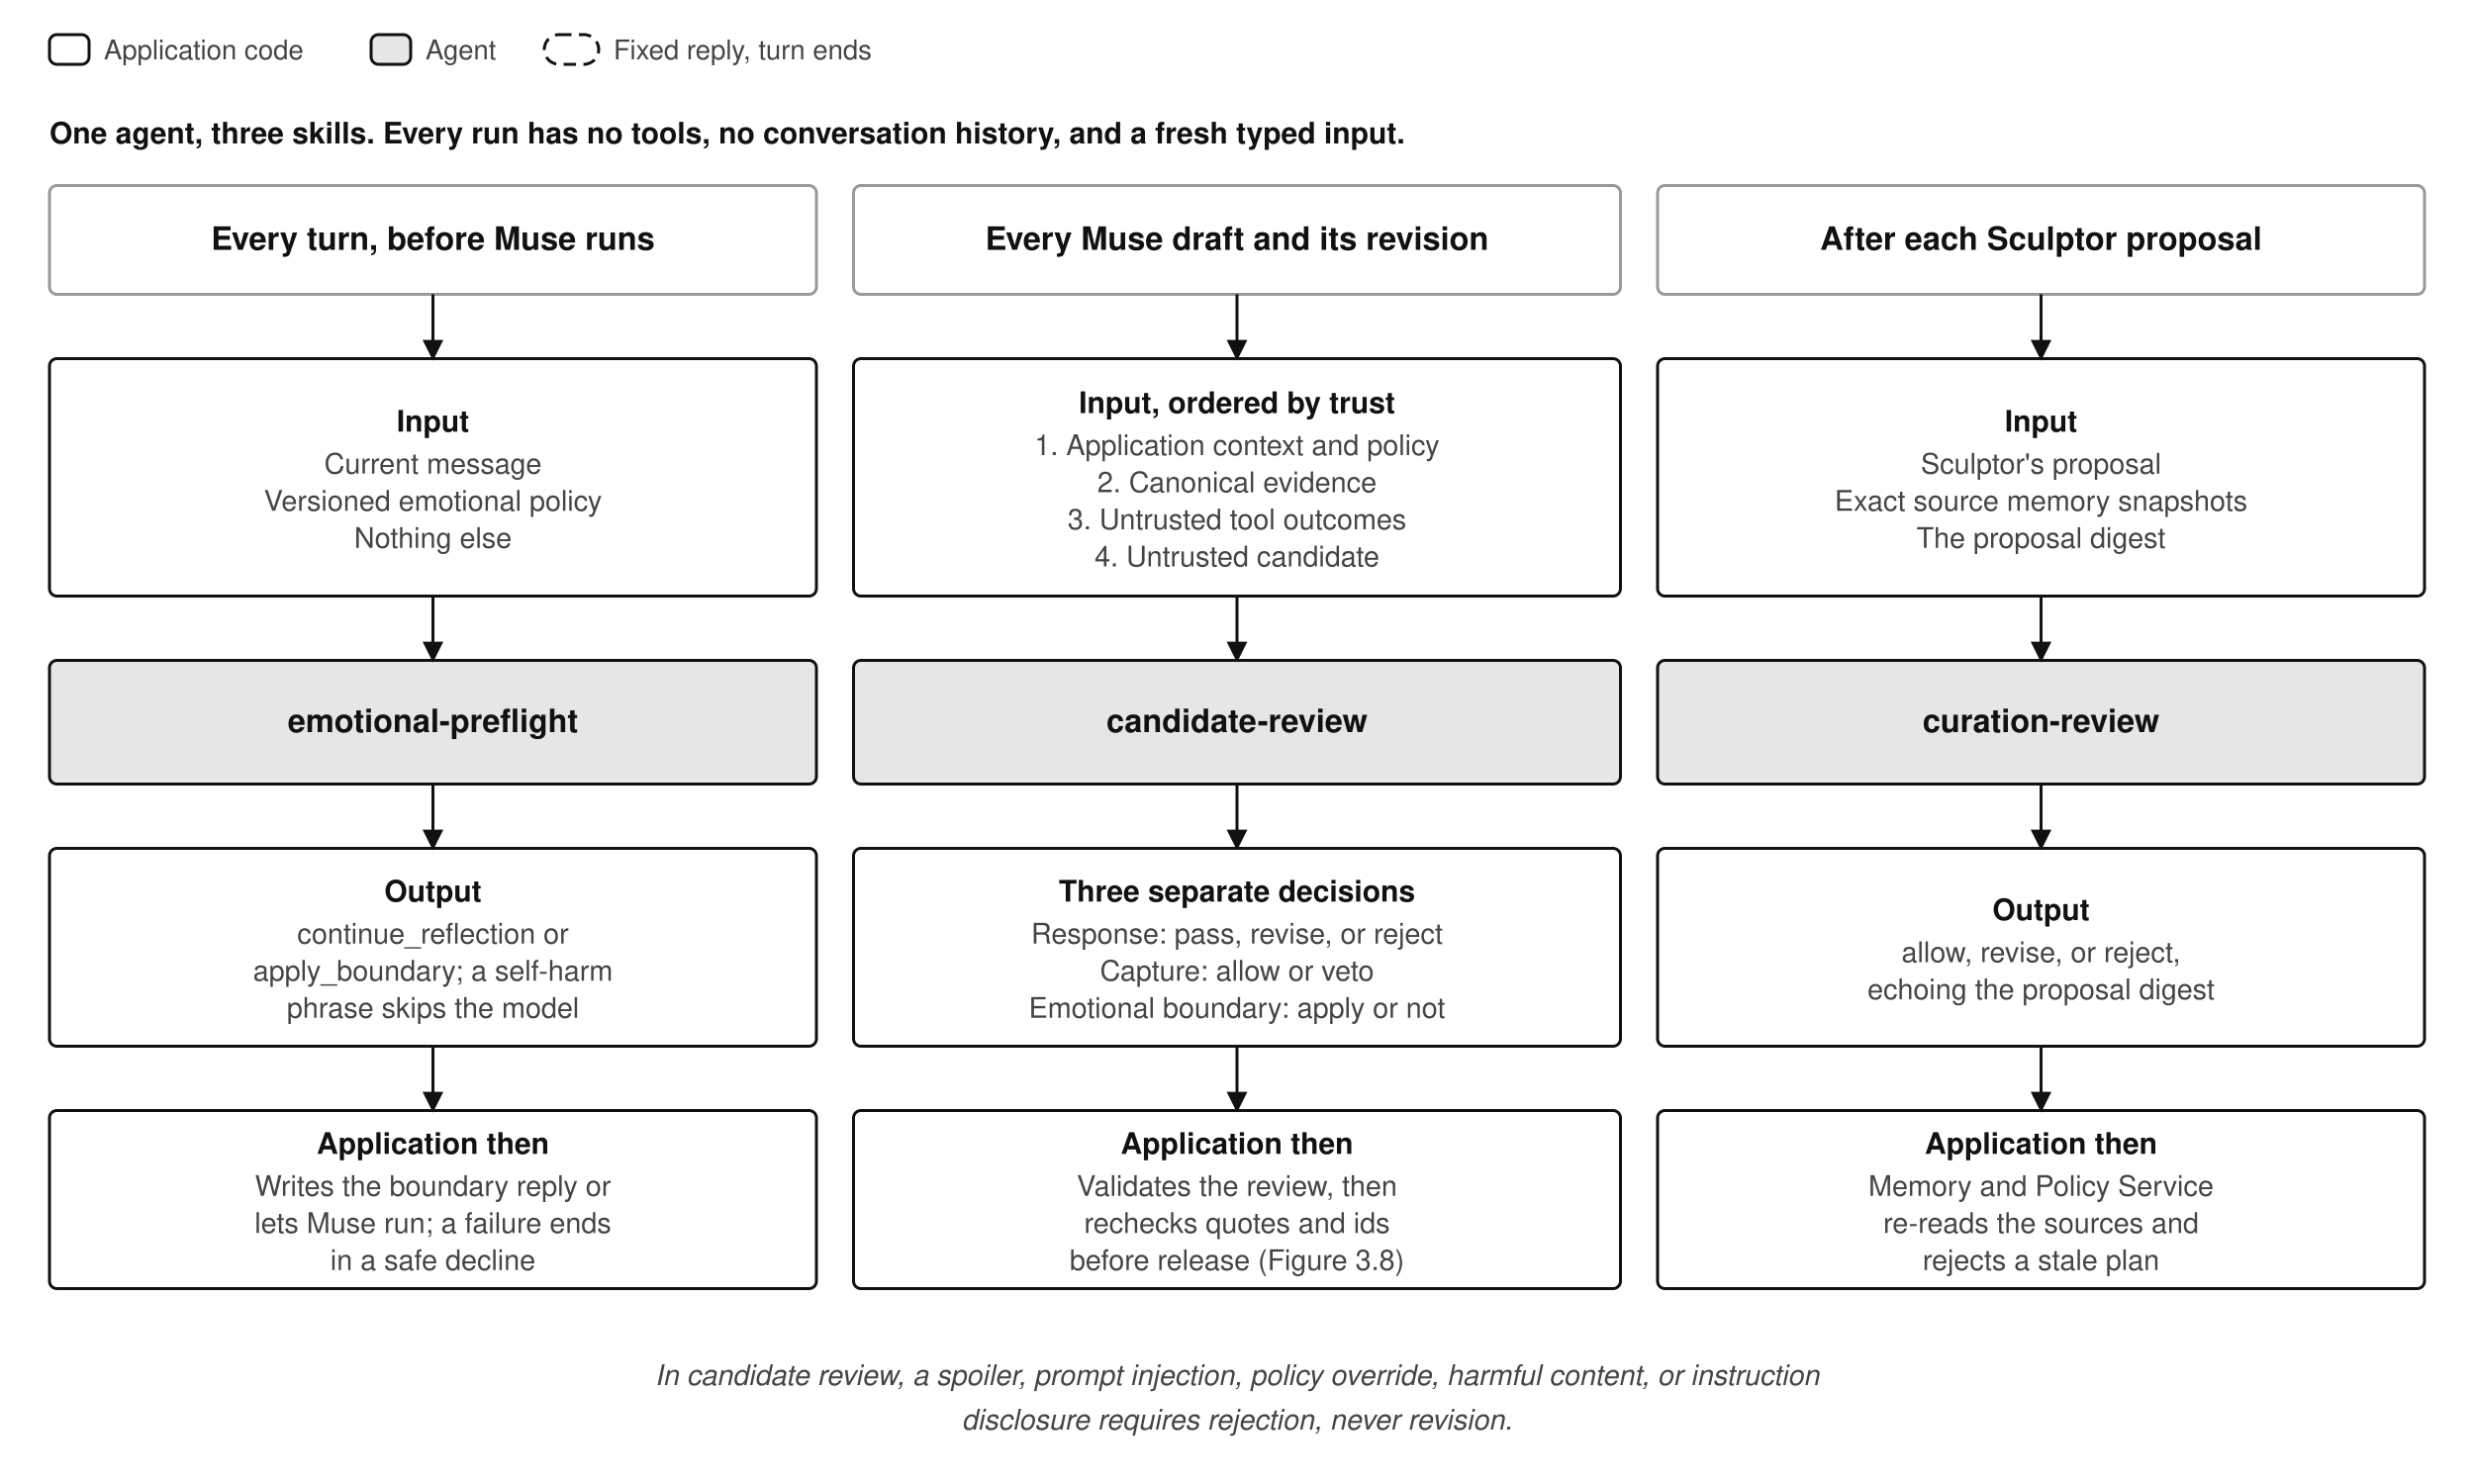
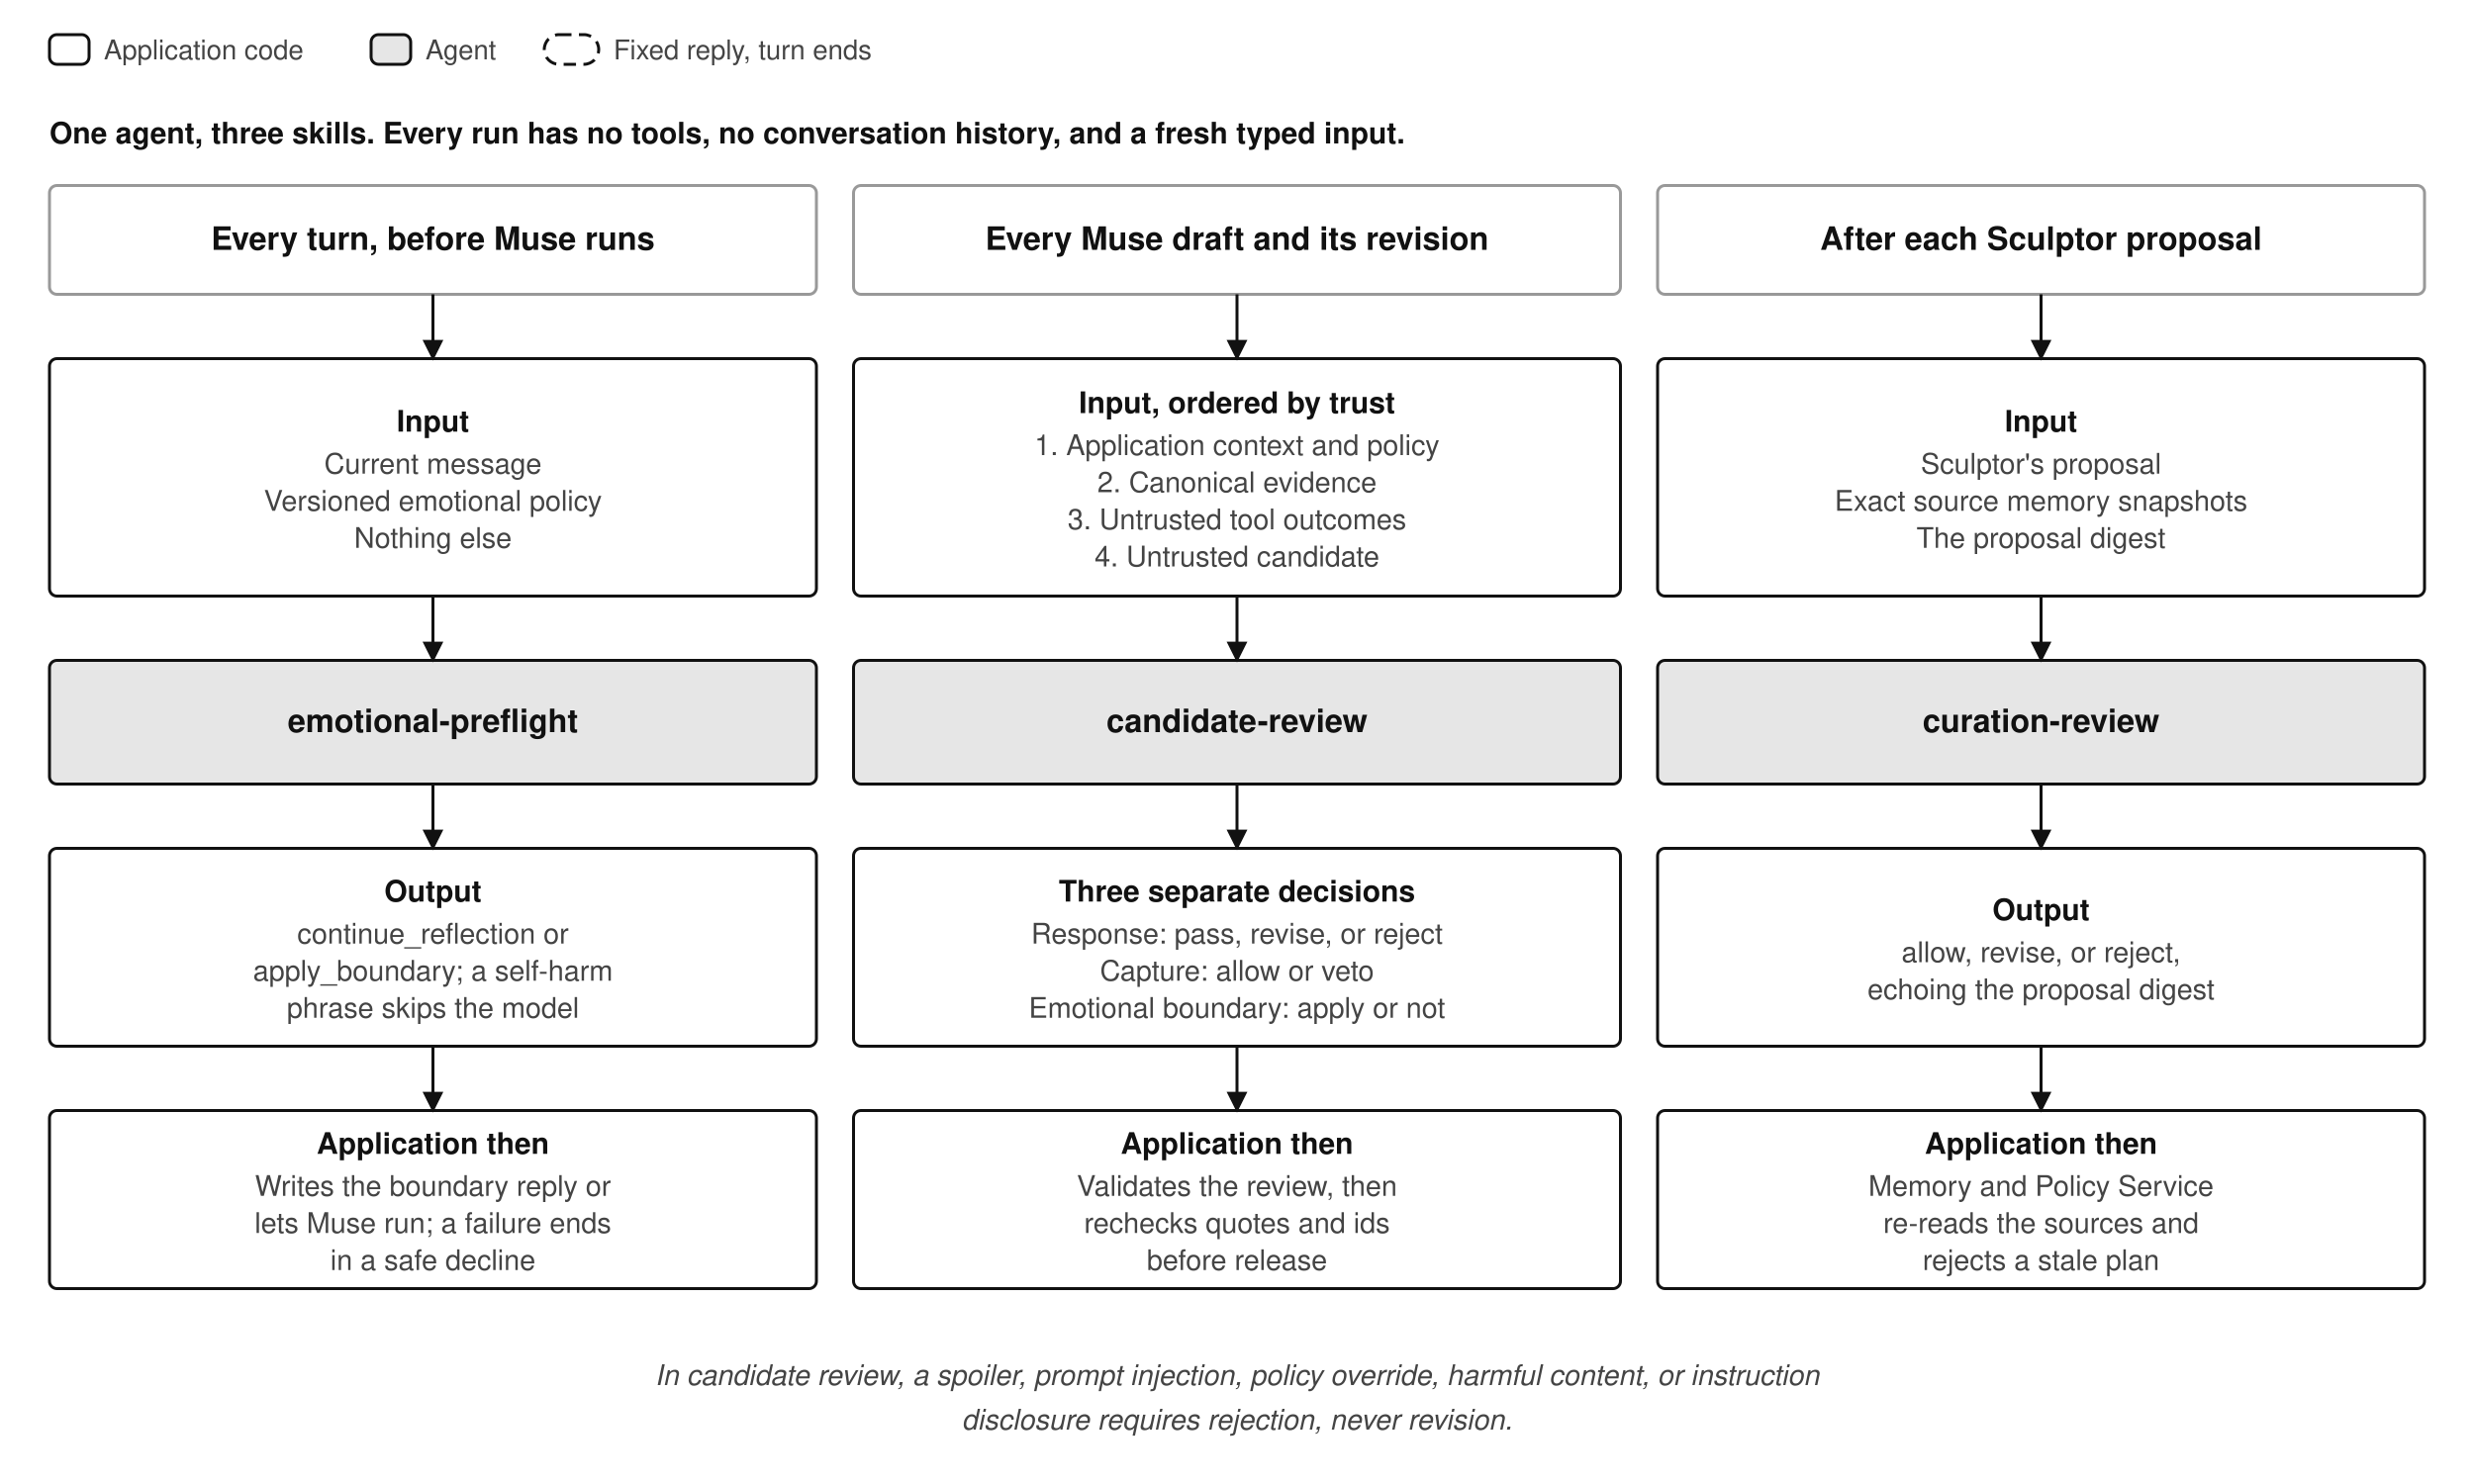
<svg xmlns="http://www.w3.org/2000/svg" width="1000" height="600" viewBox="0 0 1000 600">
  <defs>
    <marker id="a" viewBox="0 0 10 10" refX="9" refY="5" markerWidth="7" markerHeight="7" orient="auto-start-reverse">
      <path d="M0,0 L10,5 L0,10 z" fill="#111" />
    </marker>
  </defs>
  <rect width="1000" height="600" fill="#fff" />
  <rect x="20" y="14" width="16" height="12" rx="3" fill="#fff" stroke="#111" stroke-width="1.2" />
  <text x="28.0" y="24.0" font-family="Helvetica Neue, Helvetica, Arial, sans-serif" font-size="13" text-anchor="middle" font-weight="bold" font-style="normal" fill="#111" />
  <text x="42" y="24" font-family="Helvetica Neue, Helvetica, Arial, sans-serif" font-size="11" text-anchor="start" font-weight="normal" font-style="normal" fill="#444">Application code</text>
  <rect x="150" y="14" width="16" height="12" rx="3" fill="#e6e6e6" stroke="#111" stroke-width="1.2" />
  <text x="158.0" y="24.0" font-family="Helvetica Neue, Helvetica, Arial, sans-serif" font-size="13" text-anchor="middle" font-weight="bold" font-style="normal" fill="#111" />
  <text x="172" y="24" font-family="Helvetica Neue, Helvetica, Arial, sans-serif" font-size="11" text-anchor="start" font-weight="normal" font-style="normal" fill="#444">Agent</text>
  <rect x="220" y="14" width="22" height="12" rx="6" fill="#fff" stroke="#111" stroke-width="1.2" stroke-dasharray="5 3" />
  <text x="248" y="24" font-family="Helvetica Neue, Helvetica, Arial, sans-serif" font-size="11" text-anchor="start" font-weight="normal" font-style="normal" fill="#444">Fixed reply, turn ends</text>
  <text x="20" y="58" font-family="Helvetica Neue, Helvetica, Arial, sans-serif" font-size="12" text-anchor="start" font-weight="bold" font-style="normal" fill="#111">One agent, three skills. Every run has no tools, no conversation history, and a fresh typed input.</text>
  <rect x="20" y="75" width="310" height="44" rx="3" fill="#fff" stroke="#999" stroke-width="1.2" />
  <text x="175.0" y="101.0" font-family="Helvetica Neue, Helvetica, Arial, sans-serif" font-size="13" text-anchor="middle" font-weight="bold" font-style="normal" fill="#111">Every turn, before Muse runs</text>
  <rect x="20" y="145" width="310" height="96" rx="3" fill="#fff" stroke="#111" stroke-width="1.2" />
  <text x="175.0" y="174.5" font-family="Helvetica Neue, Helvetica, Arial, sans-serif" font-size="12" text-anchor="middle" font-weight="bold" font-style="normal" fill="#111">Input</text>
  <text x="175.0" y="191.5" font-family="Helvetica Neue, Helvetica, Arial, sans-serif" font-size="11.5" text-anchor="middle" font-weight="normal" font-style="normal" fill="#444">Current message</text>
  <text x="175.0" y="206.5" font-family="Helvetica Neue, Helvetica, Arial, sans-serif" font-size="11.5" text-anchor="middle" font-weight="normal" font-style="normal" fill="#444">Versioned emotional policy</text>
  <text x="175.0" y="221.5" font-family="Helvetica Neue, Helvetica, Arial, sans-serif" font-size="11.5" text-anchor="middle" font-weight="normal" font-style="normal" fill="#444">Nothing else</text>
  <rect x="20" y="267" width="310" height="50" rx="3" fill="#e6e6e6" stroke="#111" stroke-width="1.2" />
  <text x="175.0" y="296.0" font-family="Helvetica Neue, Helvetica, Arial, sans-serif" font-size="13" text-anchor="middle" font-weight="bold" font-style="normal" fill="#111">emotional-preflight</text>
  <rect x="20" y="343" width="310" height="80" rx="3" fill="#fff" stroke="#111" stroke-width="1.2" />
  <text x="175.0" y="364.5" font-family="Helvetica Neue, Helvetica, Arial, sans-serif" font-size="12" text-anchor="middle" font-weight="bold" font-style="normal" fill="#111">Output</text>
  <text x="175.0" y="381.5" font-family="Helvetica Neue, Helvetica, Arial, sans-serif" font-size="11.5" text-anchor="middle" font-weight="normal" font-style="normal" fill="#444">continue_reflection or</text>
  <text x="175.0" y="396.5" font-family="Helvetica Neue, Helvetica, Arial, sans-serif" font-size="11.5" text-anchor="middle" font-weight="normal" font-style="normal" fill="#444">apply_boundary; a self-harm</text>
  <text x="175.0" y="411.5" font-family="Helvetica Neue, Helvetica, Arial, sans-serif" font-size="11.5" text-anchor="middle" font-weight="normal" font-style="normal" fill="#444">phrase skips the model</text>
  <rect x="20" y="449" width="310" height="72" rx="3" fill="#fff" stroke="#111" stroke-width="1.2" />
  <text x="175.0" y="466.5" font-family="Helvetica Neue, Helvetica, Arial, sans-serif" font-size="12" text-anchor="middle" font-weight="bold" font-style="normal" fill="#111">Application then</text>
  <text x="175.0" y="483.5" font-family="Helvetica Neue, Helvetica, Arial, sans-serif" font-size="11.5" text-anchor="middle" font-weight="normal" font-style="normal" fill="#444">Writes the boundary reply or</text>
  <text x="175.0" y="498.5" font-family="Helvetica Neue, Helvetica, Arial, sans-serif" font-size="11.5" text-anchor="middle" font-weight="normal" font-style="normal" fill="#444">lets Muse run; a failure ends</text>
  <text x="175.0" y="513.5" font-family="Helvetica Neue, Helvetica, Arial, sans-serif" font-size="11.5" text-anchor="middle" font-weight="normal" font-style="normal" fill="#444">in a safe decline</text>
  <path d="M175.0,119 L175.0,145" fill="none" stroke="#111" stroke-width="1.2" marker-end="url(#a)" />
  <path d="M175.0,241 L175.0,267" fill="none" stroke="#111" stroke-width="1.2" marker-end="url(#a)" />
  <path d="M175.0,317 L175.0,343" fill="none" stroke="#111" stroke-width="1.2" marker-end="url(#a)" />
  <path d="M175.0,423 L175.0,449" fill="none" stroke="#111" stroke-width="1.2" marker-end="url(#a)" />
  <rect x="345" y="75" width="310" height="44" rx="3" fill="#fff" stroke="#999" stroke-width="1.2" />
  <text x="500.0" y="101.0" font-family="Helvetica Neue, Helvetica, Arial, sans-serif" font-size="13" text-anchor="middle" font-weight="bold" font-style="normal" fill="#111">Every Muse draft and its revision</text>
  <rect x="345" y="145" width="310" height="96" rx="3" fill="#fff" stroke="#111" stroke-width="1.2" />
  <text x="500.0" y="167.0" font-family="Helvetica Neue, Helvetica, Arial, sans-serif" font-size="12" text-anchor="middle" font-weight="bold" font-style="normal" fill="#111">Input, ordered by trust</text>
  <text x="500.0" y="184.0" font-family="Helvetica Neue, Helvetica, Arial, sans-serif" font-size="11.5" text-anchor="middle" font-weight="normal" font-style="normal" fill="#444">1. Application context and policy</text>
  <text x="500.0" y="199.0" font-family="Helvetica Neue, Helvetica, Arial, sans-serif" font-size="11.5" text-anchor="middle" font-weight="normal" font-style="normal" fill="#444">2. Canonical evidence</text>
  <text x="500.0" y="214.0" font-family="Helvetica Neue, Helvetica, Arial, sans-serif" font-size="11.5" text-anchor="middle" font-weight="normal" font-style="normal" fill="#444">3. Untrusted tool outcomes</text>
  <text x="500.0" y="229.0" font-family="Helvetica Neue, Helvetica, Arial, sans-serif" font-size="11.5" text-anchor="middle" font-weight="normal" font-style="normal" fill="#444">4. Untrusted candidate</text>
  <rect x="345" y="267" width="310" height="50" rx="3" fill="#e6e6e6" stroke="#111" stroke-width="1.2" />
  <text x="500.0" y="296.0" font-family="Helvetica Neue, Helvetica, Arial, sans-serif" font-size="13" text-anchor="middle" font-weight="bold" font-style="normal" fill="#111">candidate-review</text>
  <rect x="345" y="343" width="310" height="80" rx="3" fill="#fff" stroke="#111" stroke-width="1.2" />
  <text x="500.0" y="364.5" font-family="Helvetica Neue, Helvetica, Arial, sans-serif" font-size="12" text-anchor="middle" font-weight="bold" font-style="normal" fill="#111">Three separate decisions</text>
  <text x="500.0" y="381.5" font-family="Helvetica Neue, Helvetica, Arial, sans-serif" font-size="11.5" text-anchor="middle" font-weight="normal" font-style="normal" fill="#444">Response: pass, revise, or reject</text>
  <text x="500.0" y="396.5" font-family="Helvetica Neue, Helvetica, Arial, sans-serif" font-size="11.5" text-anchor="middle" font-weight="normal" font-style="normal" fill="#444">Capture: allow or veto</text>
  <text x="500.0" y="411.5" font-family="Helvetica Neue, Helvetica, Arial, sans-serif" font-size="11.5" text-anchor="middle" font-weight="normal" font-style="normal" fill="#444">Emotional boundary: apply or not</text>
  <rect x="345" y="449" width="310" height="72" rx="3" fill="#fff" stroke="#111" stroke-width="1.2" />
  <text x="500.0" y="466.5" font-family="Helvetica Neue, Helvetica, Arial, sans-serif" font-size="12" text-anchor="middle" font-weight="bold" font-style="normal" fill="#111">Application then</text>
  <text x="500.0" y="483.5" font-family="Helvetica Neue, Helvetica, Arial, sans-serif" font-size="11.5" text-anchor="middle" font-weight="normal" font-style="normal" fill="#444">Validates the review, then</text>
  <text x="500.0" y="498.5" font-family="Helvetica Neue, Helvetica, Arial, sans-serif" font-size="11.5" text-anchor="middle" font-weight="normal" font-style="normal" fill="#444">rechecks quotes and ids</text>
-   <text x="500.0" y="513.5" font-family="Helvetica Neue, Helvetica, Arial, sans-serif" font-size="11.5" text-anchor="middle" font-weight="normal" font-style="normal" fill="#444">before release (Figure 3.8)</text>
+   <text x="500.0" y="513.5" font-family="Helvetica Neue, Helvetica, Arial, sans-serif" font-size="11.5" text-anchor="middle" font-weight="normal" font-style="normal" fill="#444">before release</text>
  <path d="M500.0,119 L500.0,145" fill="none" stroke="#111" stroke-width="1.2" marker-end="url(#a)" />
  <path d="M500.0,241 L500.0,267" fill="none" stroke="#111" stroke-width="1.2" marker-end="url(#a)" />
  <path d="M500.0,317 L500.0,343" fill="none" stroke="#111" stroke-width="1.2" marker-end="url(#a)" />
  <path d="M500.0,423 L500.0,449" fill="none" stroke="#111" stroke-width="1.2" marker-end="url(#a)" />
  <rect x="670" y="75" width="310" height="44" rx="3" fill="#fff" stroke="#999" stroke-width="1.2" />
  <text x="825.0" y="101.0" font-family="Helvetica Neue, Helvetica, Arial, sans-serif" font-size="13" text-anchor="middle" font-weight="bold" font-style="normal" fill="#111">After each Sculptor proposal</text>
  <rect x="670" y="145" width="310" height="96" rx="3" fill="#fff" stroke="#111" stroke-width="1.2" />
  <text x="825.0" y="174.5" font-family="Helvetica Neue, Helvetica, Arial, sans-serif" font-size="12" text-anchor="middle" font-weight="bold" font-style="normal" fill="#111">Input</text>
  <text x="825.0" y="191.5" font-family="Helvetica Neue, Helvetica, Arial, sans-serif" font-size="11.5" text-anchor="middle" font-weight="normal" font-style="normal" fill="#444">Sculptor's proposal</text>
  <text x="825.0" y="206.5" font-family="Helvetica Neue, Helvetica, Arial, sans-serif" font-size="11.5" text-anchor="middle" font-weight="normal" font-style="normal" fill="#444">Exact source memory snapshots</text>
  <text x="825.0" y="221.5" font-family="Helvetica Neue, Helvetica, Arial, sans-serif" font-size="11.5" text-anchor="middle" font-weight="normal" font-style="normal" fill="#444">The proposal digest</text>
  <rect x="670" y="267" width="310" height="50" rx="3" fill="#e6e6e6" stroke="#111" stroke-width="1.2" />
  <text x="825.0" y="296.0" font-family="Helvetica Neue, Helvetica, Arial, sans-serif" font-size="13" text-anchor="middle" font-weight="bold" font-style="normal" fill="#111">curation-review</text>
  <rect x="670" y="343" width="310" height="80" rx="3" fill="#fff" stroke="#111" stroke-width="1.2" />
  <text x="825.0" y="372.0" font-family="Helvetica Neue, Helvetica, Arial, sans-serif" font-size="12" text-anchor="middle" font-weight="bold" font-style="normal" fill="#111">Output</text>
  <text x="825.0" y="389.0" font-family="Helvetica Neue, Helvetica, Arial, sans-serif" font-size="11.5" text-anchor="middle" font-weight="normal" font-style="normal" fill="#444">allow, revise, or reject,</text>
  <text x="825.0" y="404.0" font-family="Helvetica Neue, Helvetica, Arial, sans-serif" font-size="11.5" text-anchor="middle" font-weight="normal" font-style="normal" fill="#444">echoing the proposal digest</text>
  <rect x="670" y="449" width="310" height="72" rx="3" fill="#fff" stroke="#111" stroke-width="1.2" />
  <text x="825.0" y="466.5" font-family="Helvetica Neue, Helvetica, Arial, sans-serif" font-size="12" text-anchor="middle" font-weight="bold" font-style="normal" fill="#111">Application then</text>
  <text x="825.0" y="483.5" font-family="Helvetica Neue, Helvetica, Arial, sans-serif" font-size="11.5" text-anchor="middle" font-weight="normal" font-style="normal" fill="#444">Memory and Policy Service</text>
  <text x="825.0" y="498.5" font-family="Helvetica Neue, Helvetica, Arial, sans-serif" font-size="11.5" text-anchor="middle" font-weight="normal" font-style="normal" fill="#444">re-reads the sources and</text>
  <text x="825.0" y="513.5" font-family="Helvetica Neue, Helvetica, Arial, sans-serif" font-size="11.5" text-anchor="middle" font-weight="normal" font-style="normal" fill="#444">rejects a stale plan</text>
  <path d="M825.0,119 L825.0,145" fill="none" stroke="#111" stroke-width="1.2" marker-end="url(#a)" />
  <path d="M825.0,241 L825.0,267" fill="none" stroke="#111" stroke-width="1.2" marker-end="url(#a)" />
  <path d="M825.0,317 L825.0,343" fill="none" stroke="#111" stroke-width="1.2" marker-end="url(#a)" />
  <path d="M825.0,423 L825.0,449" fill="none" stroke="#111" stroke-width="1.2" marker-end="url(#a)" />
  <text x="500" y="560" font-family="Helvetica Neue, Helvetica, Arial, sans-serif" font-size="11.5" text-anchor="middle" font-weight="normal" font-style="italic" fill="#444">In candidate review, a spoiler, prompt injection, policy override, harmful content, or instruction</text>
  <text x="500" y="578" font-family="Helvetica Neue, Helvetica, Arial, sans-serif" font-size="11.5" text-anchor="middle" font-weight="normal" font-style="italic" fill="#444">disclosure requires rejection, never revision.</text>
</svg>
